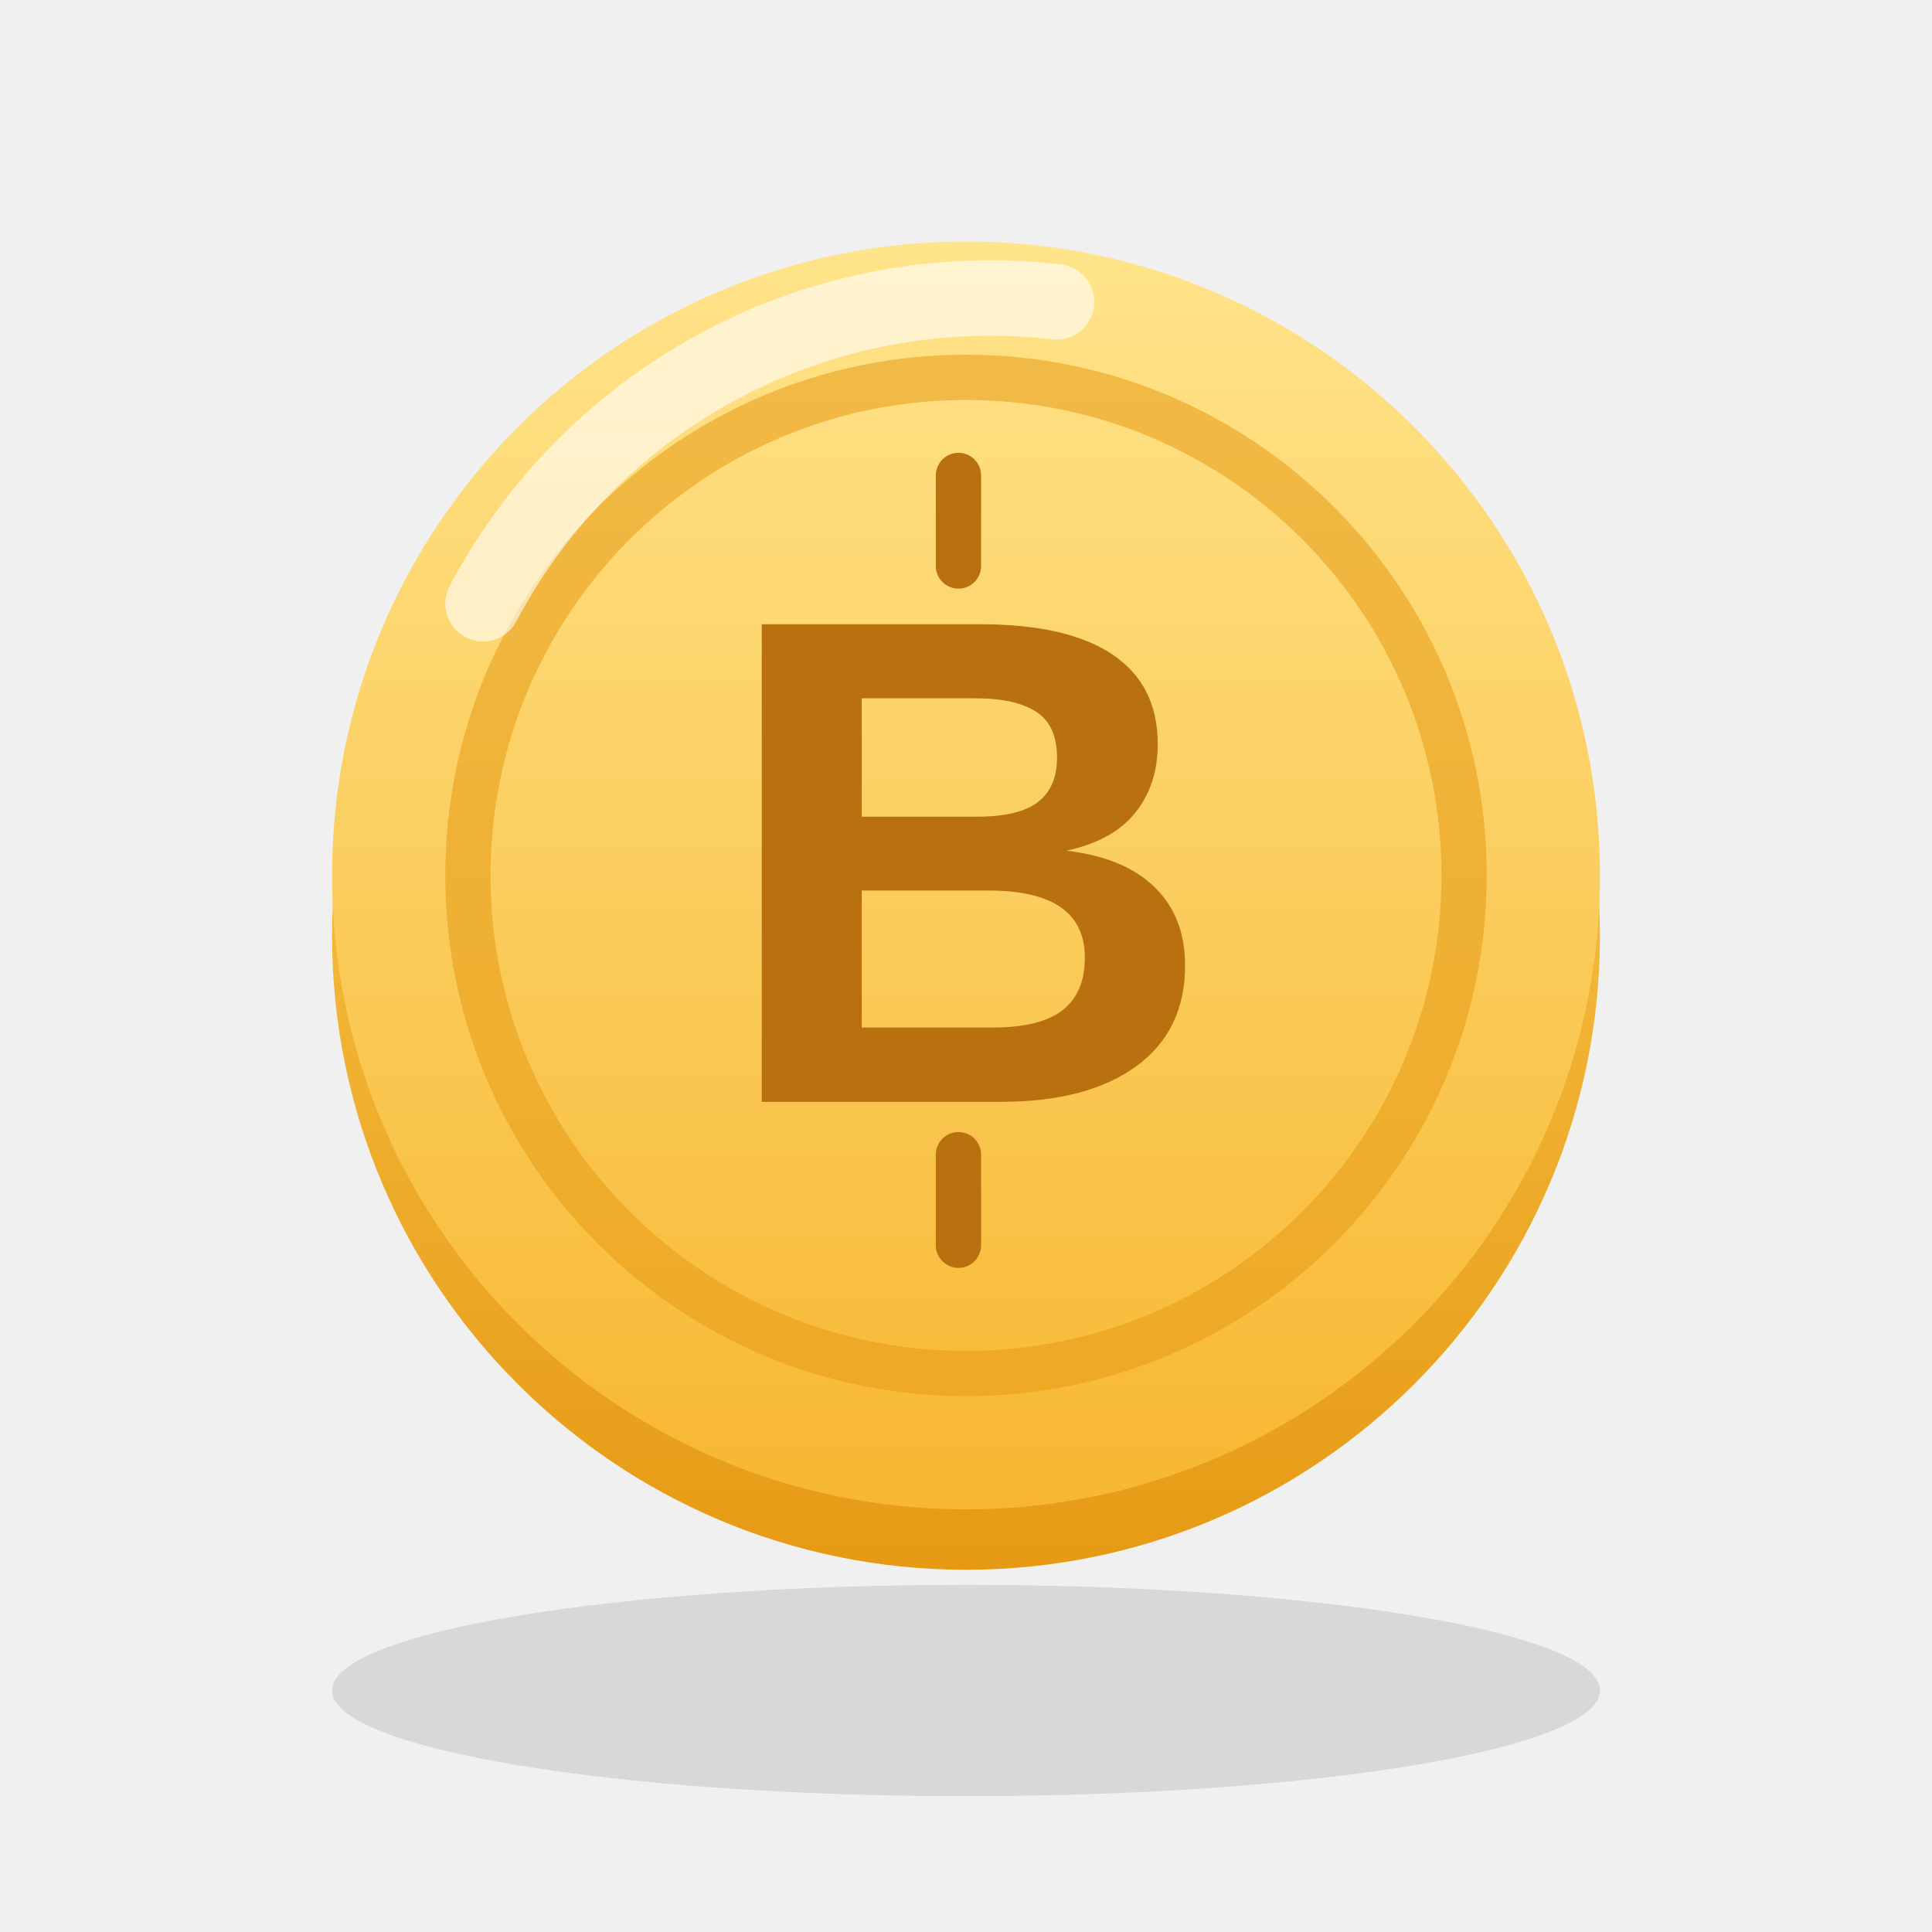
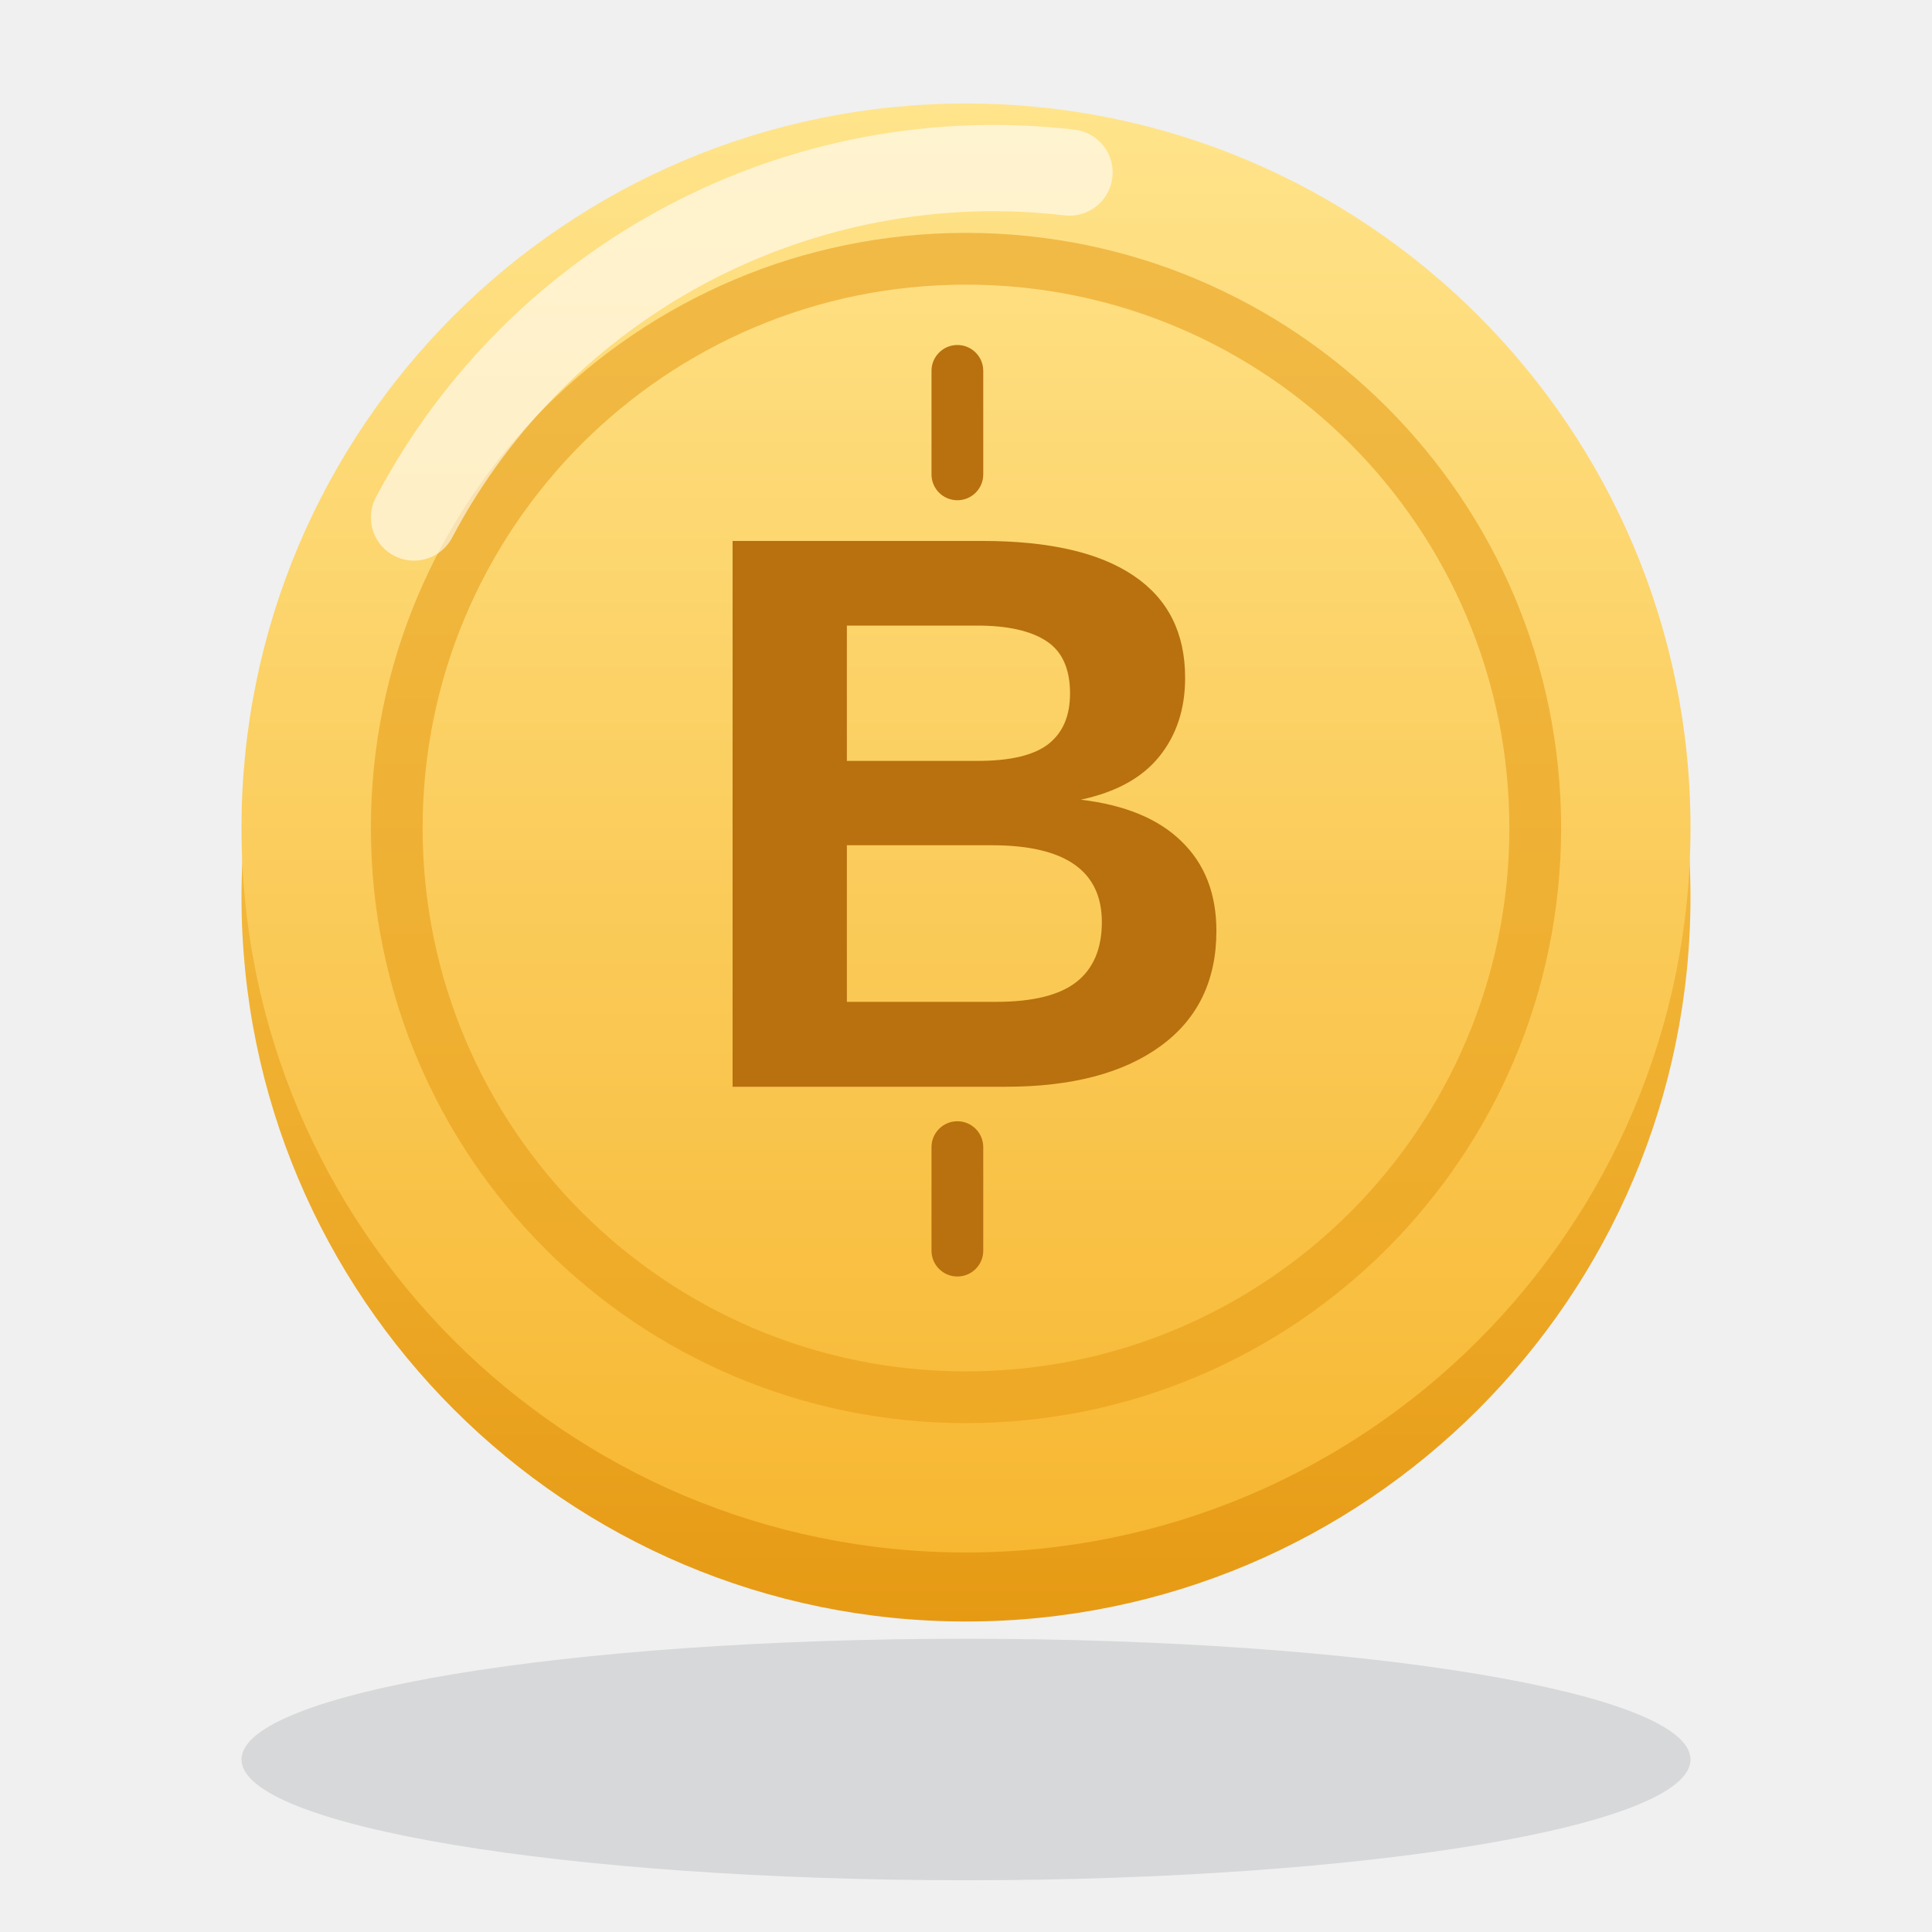
- <svg xmlns="http://www.w3.org/2000/svg" viewBox="0 0 128 128" width="128" height="128">
+ <svg xmlns="http://www.w3.org/2000/svg" viewBox="8 14 112 104" width="128" height="128">
  <ellipse cx="64" cy="112" rx="42" ry="7" fill="#1d2233" opacity=".12" />
  <defs>
    <linearGradient id="bitcoin_g" x1="0" y1="0" x2="0" y2="1">
      <stop offset="0" stop-color="#FFE48B" />
      <stop offset="1" stop-color="#F7B731" />
    </linearGradient>
    <linearGradient id="bitcoin_h" x1="0" y1="0" x2="0" y2="1">
      <stop offset="0" stop-color="#FFD35E" />
      <stop offset="1" stop-color="#E69A14" />
    </linearGradient>
  </defs>
  <circle cx="64" cy="62" r="42" fill="url(#bitcoin_h)" />
  <circle cx="64" cy="58" r="42" fill="url(#bitcoin_g)" />
  <circle cx="64" cy="58" r="33" fill="none" stroke="#E69A14" stroke-width="3" opacity=".55" />
  <path d="M32 40 A38 38 0 0 1 70 20" fill="none" stroke="#fff" stroke-width="5" stroke-linecap="round" opacity=".6" />
  <text x="64" y="73" font-family="Inter Tight,Arial,sans-serif" font-weight="800" font-size="46" text-anchor="middle" fill="#B8710E">B</text>
  <rect x="62" y="30" width="3" height="9" rx="1.5" fill="#B8710E" />
  <rect x="62" y="75" width="3" height="9" rx="1.5" fill="#B8710E" />
</svg>
